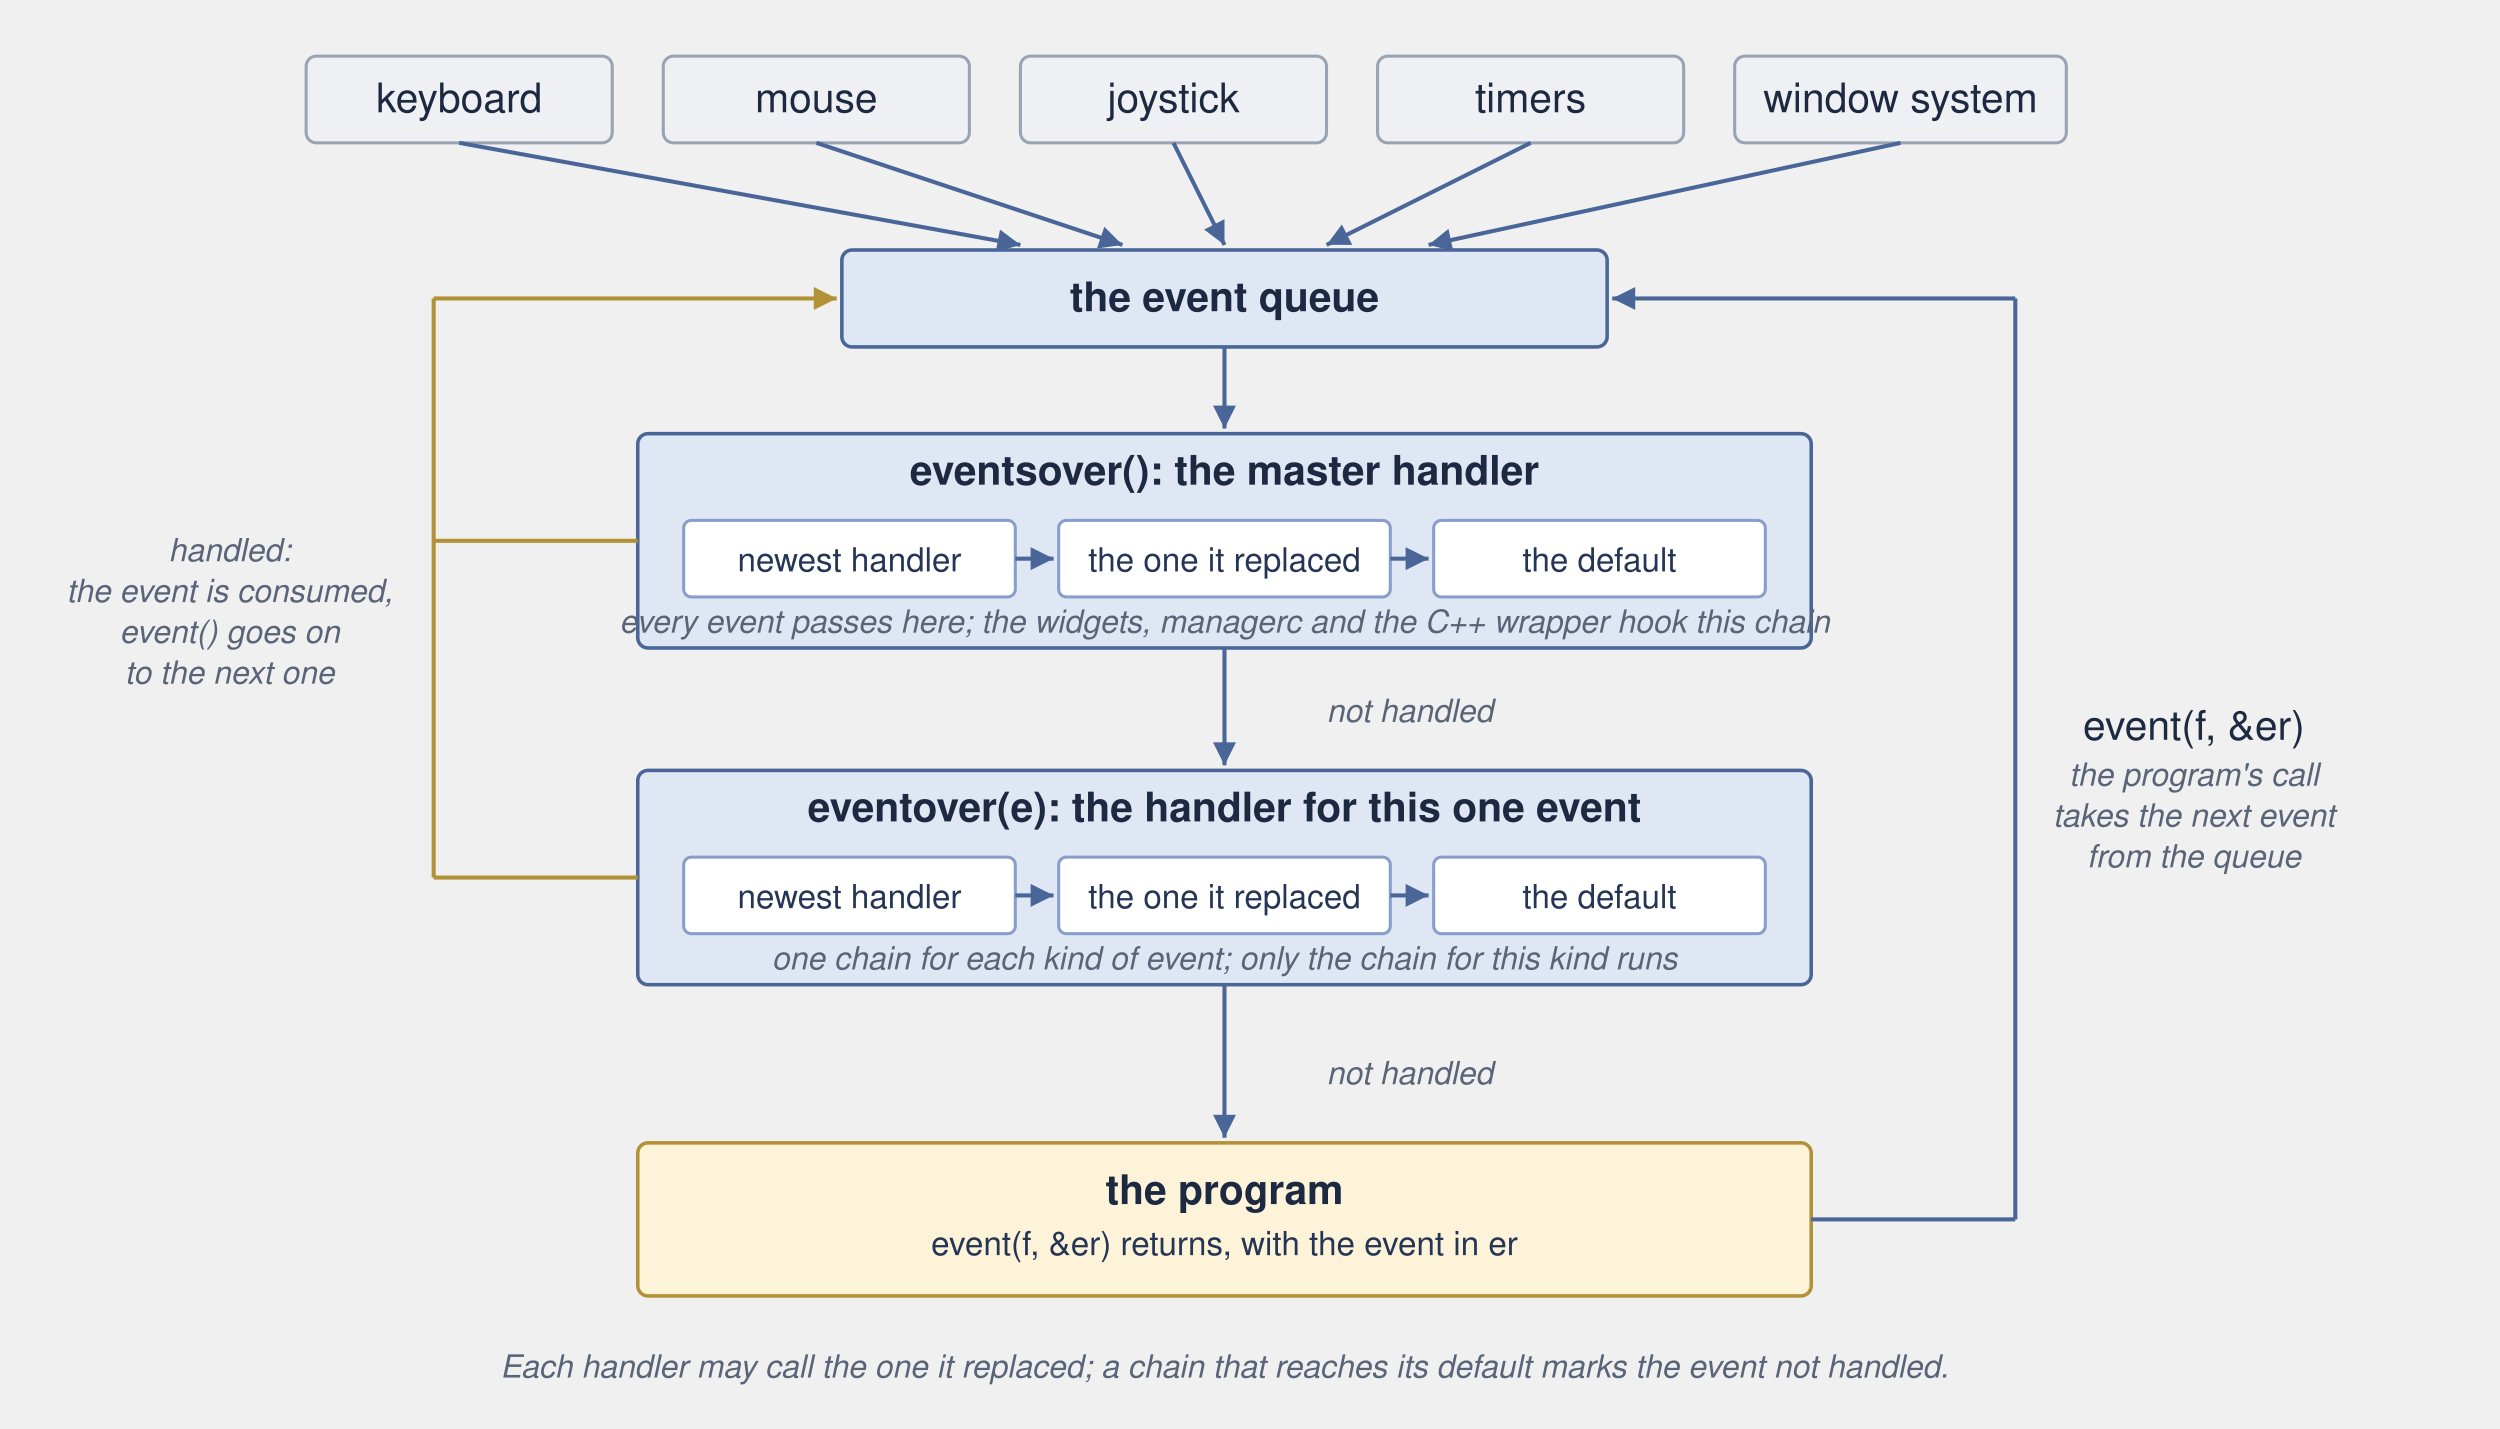
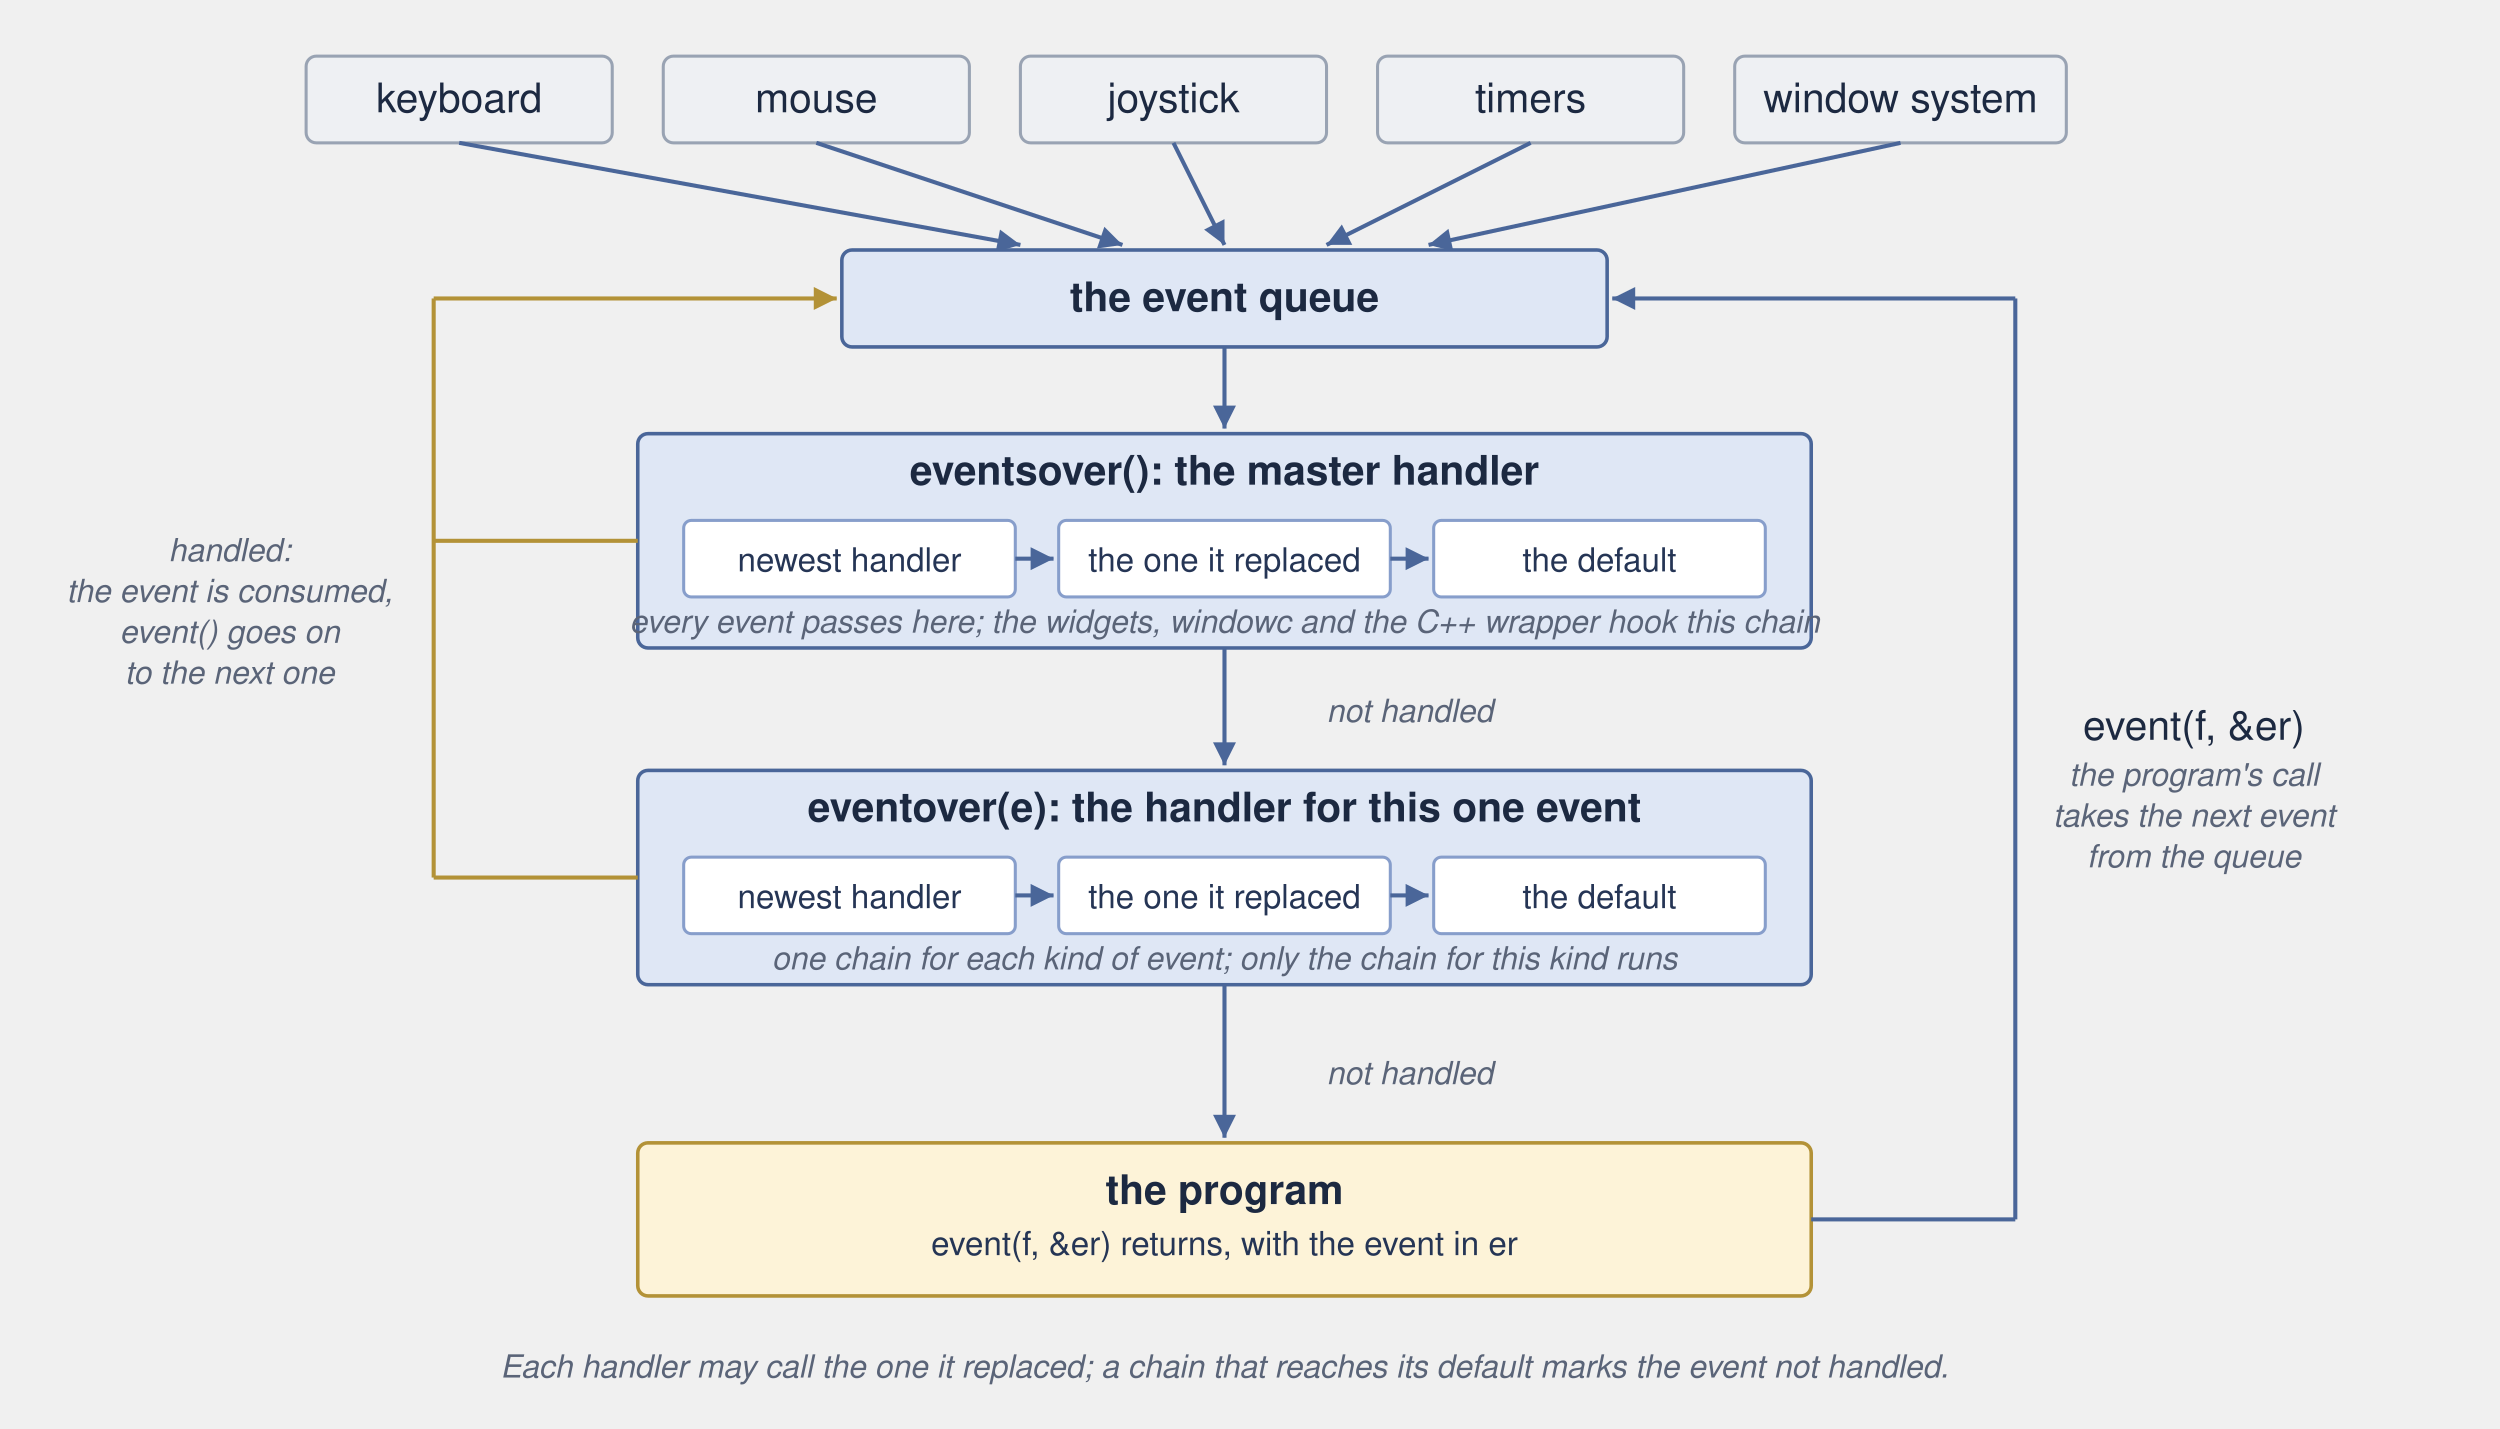
<svg xmlns="http://www.w3.org/2000/svg" width="980" height="560" viewBox="0 0 980 560" font-family="Helvetica, Arial, sans-serif">
  <rect x="120" y="22" width="120" height="34" rx="4" fill="#eef0f3" stroke="#99a3b3" stroke-width="1.2" />
  <text x="180.0" y="44" font-size="16" fill="#1c2941" text-anchor="middle">keyboard</text>
  <rect x="260" y="22" width="120" height="34" rx="4" fill="#eef0f3" stroke="#99a3b3" stroke-width="1.2" />
  <text x="320.0" y="44" font-size="16" fill="#1c2941" text-anchor="middle">mouse</text>
  <rect x="400" y="22" width="120" height="34" rx="4" fill="#eef0f3" stroke="#99a3b3" stroke-width="1.2" />
  <text x="460.0" y="44" font-size="16" fill="#1c2941" text-anchor="middle">joystick</text>
  <rect x="540" y="22" width="120" height="34" rx="4" fill="#eef0f3" stroke="#99a3b3" stroke-width="1.2" />
  <text x="600.0" y="44" font-size="16" fill="#1c2941" text-anchor="middle">timers</text>
  <rect x="680" y="22" width="130" height="34" rx="4" fill="#eef0f3" stroke="#99a3b3" stroke-width="1.2" />
  <text x="745.0" y="44" font-size="16" fill="#1c2941" text-anchor="middle">window system</text>
  <line x1="180" y1="56" x2="400" y2="96" stroke="#4a6699" stroke-width="1.6" />
  <polygon points="400.0,96.0 390.3,98.8 392.0,90.0" fill="#4a6699" />
  <line x1="320" y1="56" x2="440" y2="96" stroke="#4a6699" stroke-width="1.6" />
  <polygon points="440.0,96.0 430.0,97.4 432.9,88.9" fill="#4a6699" />
  <line x1="460" y1="56" x2="480" y2="96" stroke="#4a6699" stroke-width="1.6" />
  <polygon points="480.0,96.0 472.0,90.0 480.0,85.9" fill="#4a6699" />
  <line x1="600" y1="56" x2="520" y2="96" stroke="#4a6699" stroke-width="1.6" />
  <polygon points="520.0,96.0 526.0,88.0 530.1,96.0" fill="#4a6699" />
  <line x1="745" y1="56" x2="560" y2="96" stroke="#4a6699" stroke-width="1.6" />
  <polygon points="560.0,96.0 567.8,89.7 569.7,98.5" fill="#4a6699" />
  <rect x="330" y="98" width="300" height="38" rx="4" fill="#dfe7f5" stroke="#4a6699" stroke-width="1.4" />
  <text x="480" y="122" font-size="16" fill="#1c2941" text-anchor="middle" font-weight="bold">the event queue</text>
  <line x1="480" y1="136" x2="480" y2="168" stroke="#4a6699" stroke-width="1.6" />
  <polygon points="480.0,168.0 475.5,159.0 484.5,159.0" fill="#4a6699" />
  <rect x="250" y="170" width="460" height="84" rx="4" fill="#dfe7f5" stroke="#4a6699" stroke-width="1.4" />
  <text x="480" y="190" font-size="16" fill="#1c2941" text-anchor="middle" font-weight="bold">eventsover(): the master handler</text>
  <rect x="268" y="204" width="130" height="30" rx="3" fill="#ffffff" stroke="#879ecb" stroke-width="1.2" />
  <text x="333" y="224" font-size="13" fill="#253555" text-anchor="middle">newest handler</text>
  <rect x="415" y="204" width="130" height="30" rx="3" fill="#ffffff" stroke="#879ecb" stroke-width="1.2" />
  <text x="480" y="224" font-size="13" fill="#253555" text-anchor="middle">the one it replaced</text>
  <rect x="562" y="204" width="130" height="30" rx="3" fill="#ffffff" stroke="#879ecb" stroke-width="1.2" />
  <text x="627" y="224" font-size="13" fill="#253555" text-anchor="middle">the default</text>
  <line x1="398" y1="219" x2="413" y2="219" stroke="#4a6699" stroke-width="1.6" />
  <polygon points="413.0,219.0 404.0,223.5 404.0,214.5" fill="#4a6699" />
  <line x1="545" y1="219" x2="560" y2="219" stroke="#4a6699" stroke-width="1.6" />
  <polygon points="560.0,219.0 551.0,223.5 551.0,214.5" fill="#4a6699" />
-   <text x="480" y="248" font-size="12.5" fill="#5a6478" text-anchor="middle" font-style="italic">every event passes here; the widgets, managerc and the C++ wrapper hook this chain</text>
+   <text x="480" y="248" font-size="12.5" fill="#5a6478" text-anchor="middle" font-style="italic">every event passes here; the widgets, windowc and the C++ wrapper hook this chain</text>
  <line x1="480" y1="254" x2="480" y2="300" stroke="#4a6699" stroke-width="1.6" />
  <polygon points="480.0,300.0 475.5,291.0 484.5,291.0" fill="#4a6699" />
  <text x="520" y="283" font-size="12.5" fill="#5a6478" text-anchor="start" font-style="italic">not handled</text>
  <rect x="250" y="302" width="460" height="84" rx="4" fill="#dfe7f5" stroke="#4a6699" stroke-width="1.4" />
  <text x="480" y="322" font-size="16" fill="#1c2941" text-anchor="middle" font-weight="bold">eventover(e): the handler for this one event</text>
  <rect x="268" y="336" width="130" height="30" rx="3" fill="#ffffff" stroke="#879ecb" stroke-width="1.2" />
  <text x="333" y="356" font-size="13" fill="#253555" text-anchor="middle">newest handler</text>
  <rect x="415" y="336" width="130" height="30" rx="3" fill="#ffffff" stroke="#879ecb" stroke-width="1.2" />
  <text x="480" y="356" font-size="13" fill="#253555" text-anchor="middle">the one it replaced</text>
  <rect x="562" y="336" width="130" height="30" rx="3" fill="#ffffff" stroke="#879ecb" stroke-width="1.2" />
  <text x="627" y="356" font-size="13" fill="#253555" text-anchor="middle">the default</text>
  <line x1="398" y1="351" x2="413" y2="351" stroke="#4a6699" stroke-width="1.6" />
  <polygon points="413.0,351.0 404.0,355.5 404.0,346.5" fill="#4a6699" />
  <line x1="545" y1="351" x2="560" y2="351" stroke="#4a6699" stroke-width="1.6" />
  <polygon points="560.0,351.0 551.0,355.5 551.0,346.5" fill="#4a6699" />
  <text x="480" y="380" font-size="12.5" fill="#5a6478" text-anchor="middle" font-style="italic">one chain for each kind of event; only the chain for this kind runs</text>
  <line x1="480" y1="386" x2="480" y2="446" stroke="#4a6699" stroke-width="1.6" />
  <polygon points="480.0,446.0 475.5,437.0 484.5,437.0" fill="#4a6699" />
  <text x="520" y="425" font-size="12.5" fill="#5a6478" text-anchor="start" font-style="italic">not handled</text>
  <rect x="250" y="448" width="460" height="60" rx="4" fill="#fdf3d8" stroke="#b39237" stroke-width="1.4" />
  <text x="480" y="472" font-size="16" fill="#1c2941" text-anchor="middle" font-weight="bold">the program</text>
  <text x="480" y="492" font-size="13" fill="#253555" text-anchor="middle">event(f, &amp;er) returns, with the event in er</text>
  <line x1="710" y1="478" x2="790" y2="478" stroke="#4a6699" stroke-width="1.6" />
  <line x1="790" y1="478" x2="790" y2="117" stroke="#4a6699" stroke-width="1.6" />
  <line x1="790" y1="117" x2="632" y2="117" stroke="#4a6699" stroke-width="1.6" />
  <polygon points="632.0,117.0 641.0,112.5 641.0,121.5" fill="#4a6699" />
  <text x="860" y="290" font-size="16" fill="#1c2941" text-anchor="middle">event(f, &amp;er)</text>
  <text x="860" y="308" font-size="12.5" fill="#5a6478" text-anchor="middle" font-style="italic">the program's call</text>
  <text x="860" y="324" font-size="12.5" fill="#5a6478" text-anchor="middle" font-style="italic">takes the next event</text>
  <text x="860" y="340" font-size="12.5" fill="#5a6478" text-anchor="middle" font-style="italic">from the queue</text>
  <line x1="250" y1="344" x2="170" y2="344" stroke="#b39237" stroke-width="1.6" />
  <line x1="170" y1="344" x2="170" y2="117" stroke="#b39237" stroke-width="1.6" />
  <line x1="170" y1="117" x2="328" y2="117" stroke="#b39237" stroke-width="1.6" />
  <polygon points="328.0,117.0 319.0,121.5 319.0,112.5" fill="#b39237" />
  <line x1="250" y1="212" x2="170" y2="212" stroke="#b39237" stroke-width="1.6" />
  <text x="90" y="220" font-size="12.5" fill="#5a6478" text-anchor="middle" font-style="italic">handled:</text>
  <text x="90" y="236" font-size="12.5" fill="#5a6478" text-anchor="middle" font-style="italic">the event is consumed,</text>
  <text x="90" y="252" font-size="12.5" fill="#5a6478" text-anchor="middle" font-style="italic">event() goes on</text>
  <text x="90" y="268" font-size="12.5" fill="#5a6478" text-anchor="middle" font-style="italic">to the next one</text>
  <text x="480" y="540" font-size="12.5" fill="#5a6478" text-anchor="middle" font-style="italic">Each handler may call the one it replaced; a chain that reaches its default marks the event not handled.</text>
</svg>
